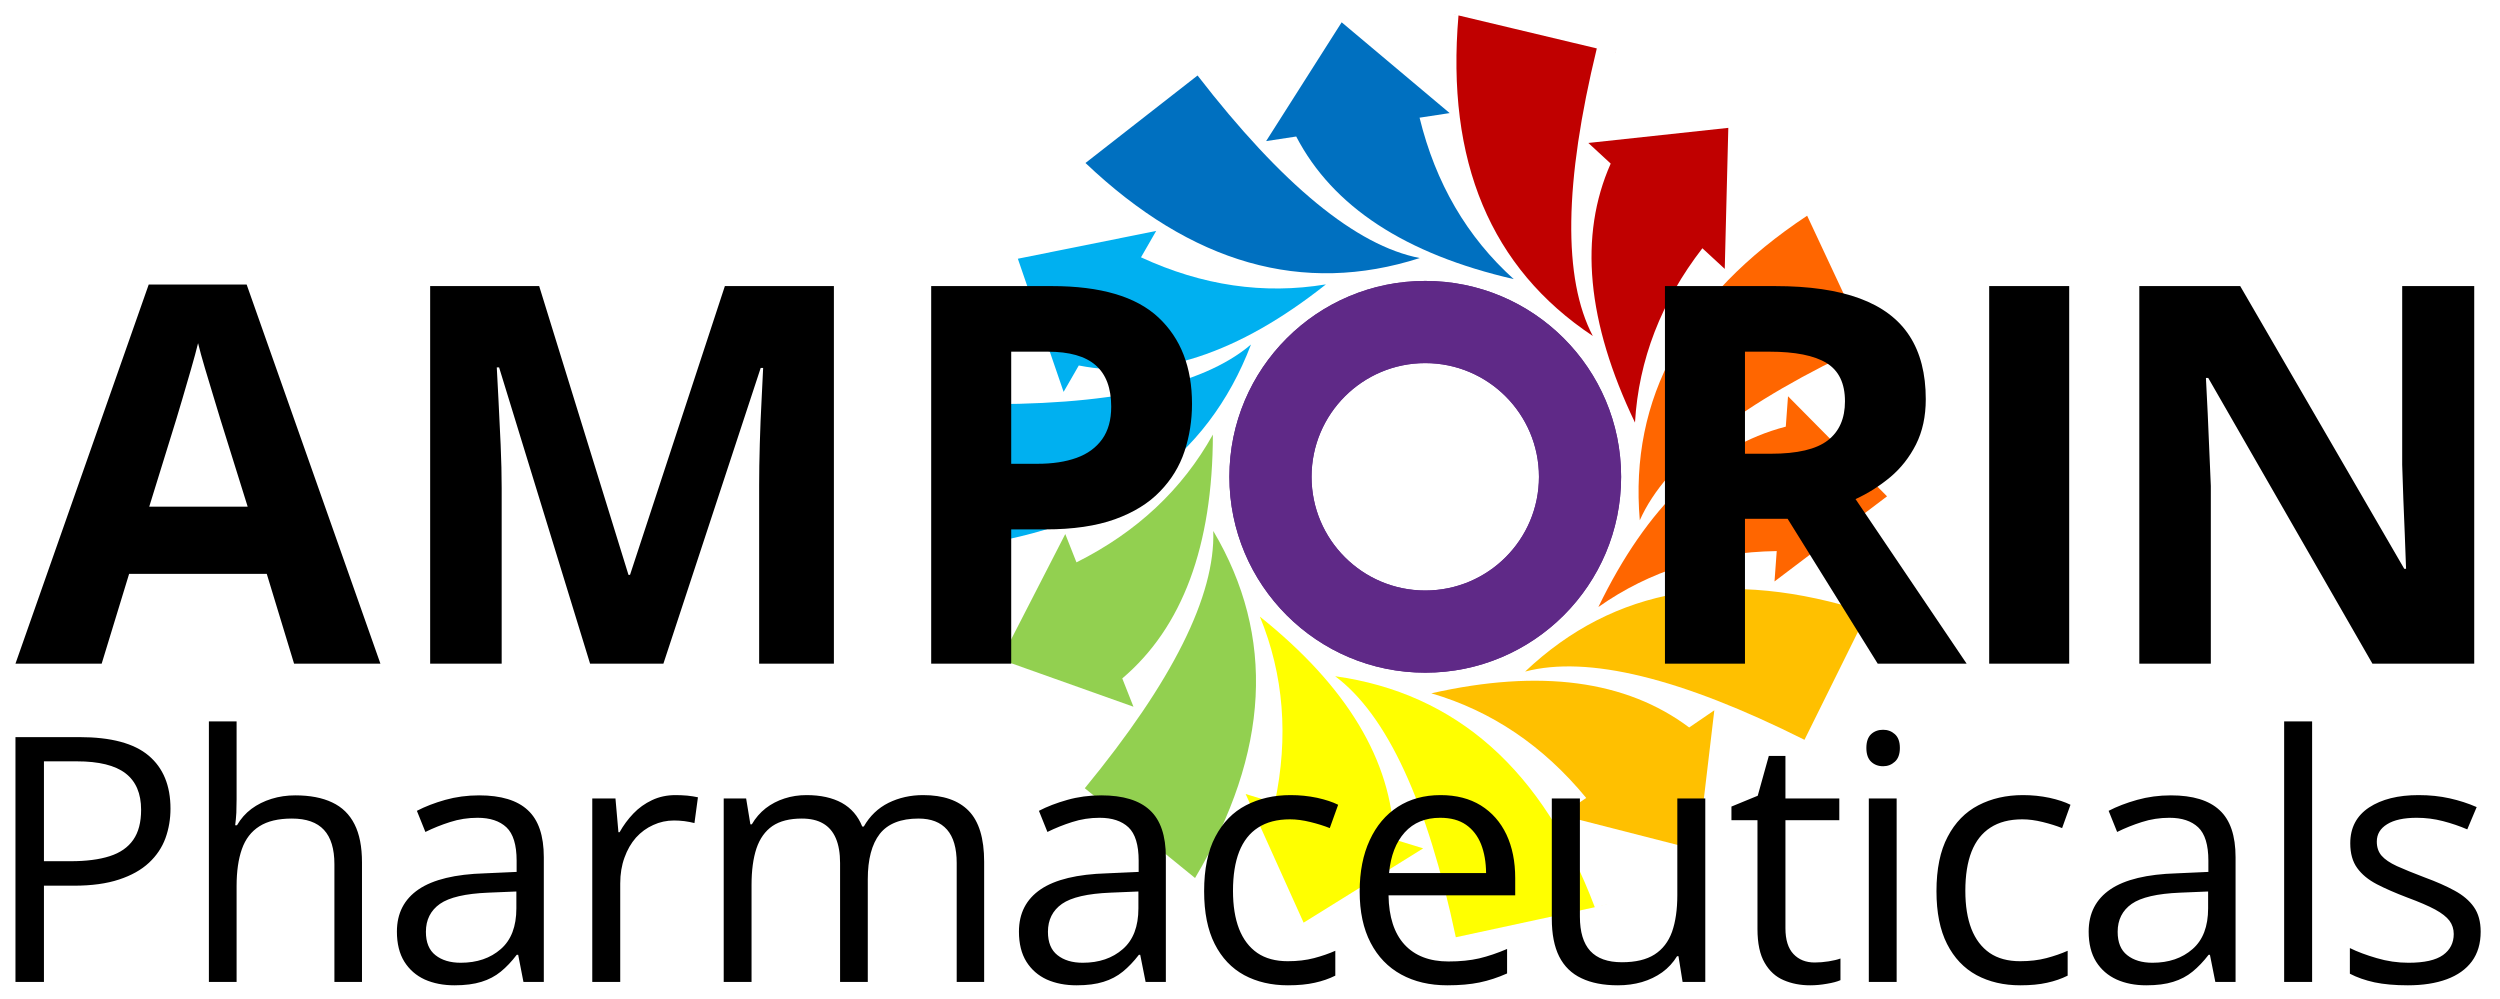
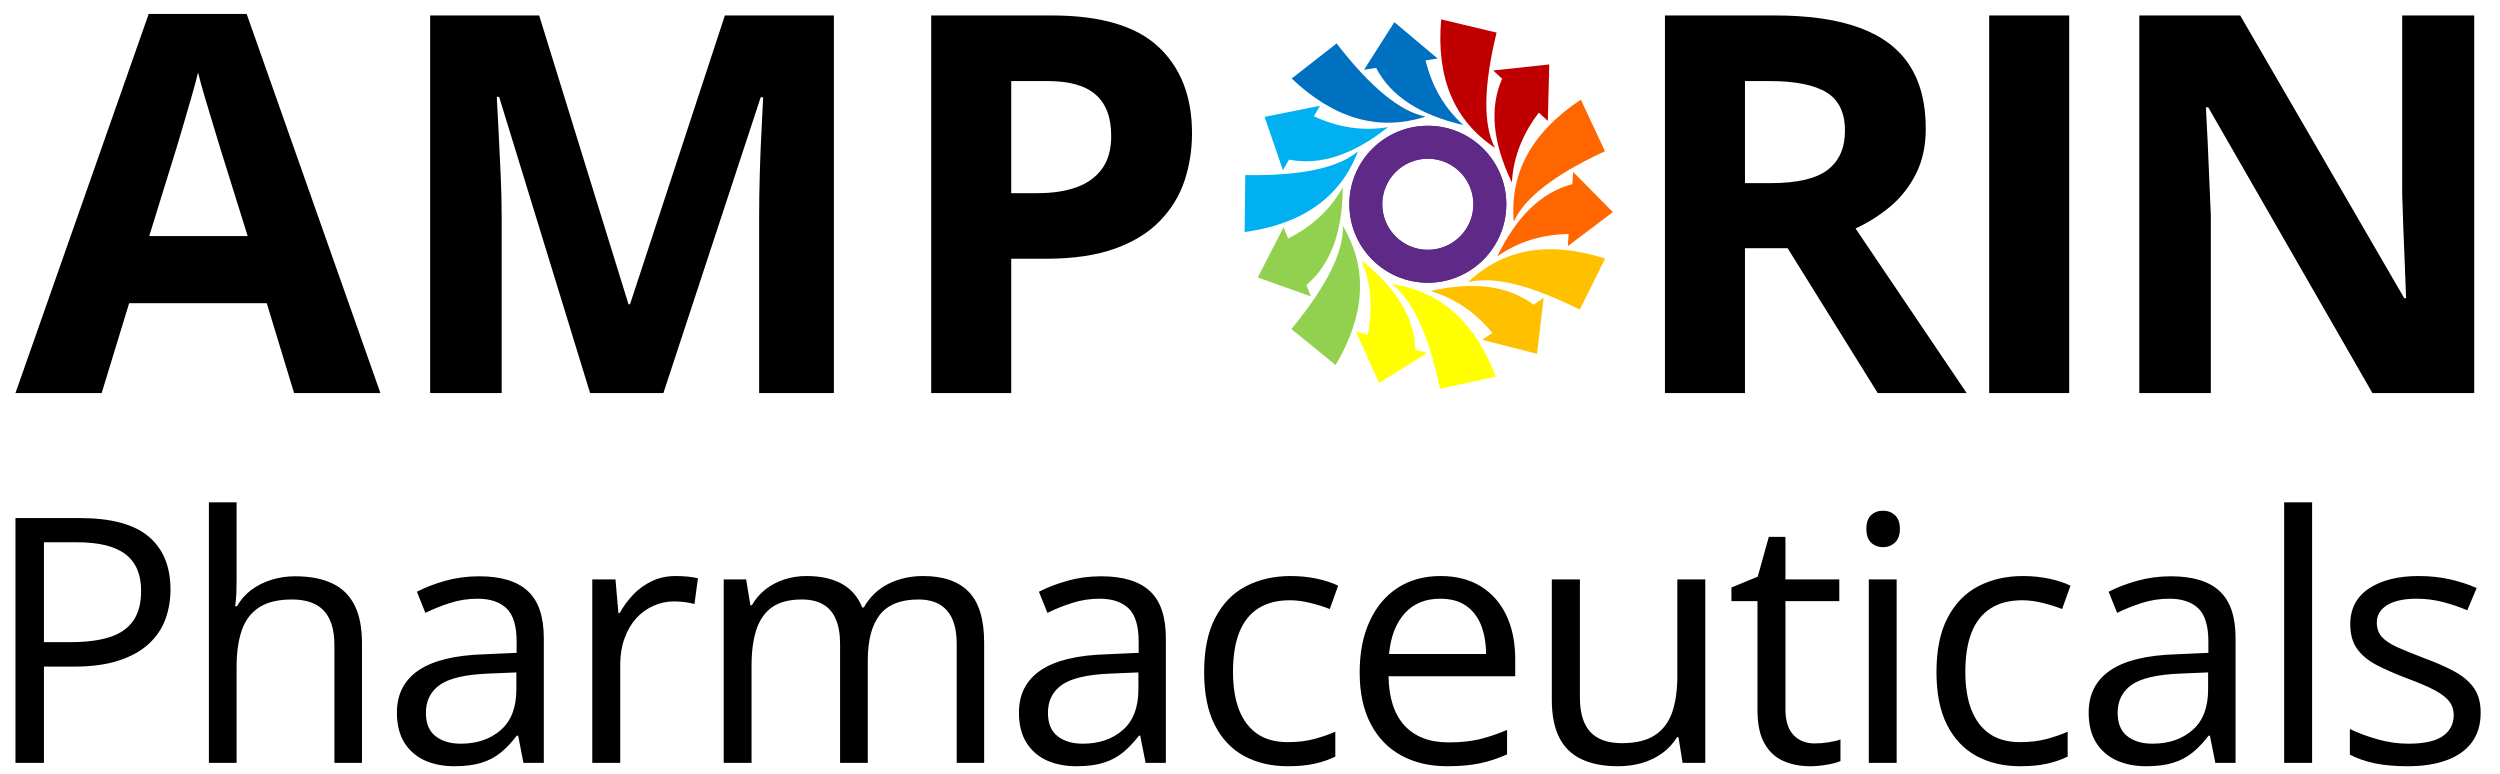
- <svg xmlns="http://www.w3.org/2000/svg" viewBox="30 10 1940 775" style="color:#000">
-   <g transform="translate(1136.00 380.00) scale(0.42517) translate(-2504.5 -1126.5)">
+ <svg xmlns="http://www.w3.org/2000/svg" viewBox="30 220 1940 600" style="color:#000">
+   <g transform="translate(1138.00 378.50) scale(0.17036) translate(-2504.5 -1126.5)">
    <path d="M2666.02 765.694C2467.75 720.031 2335.4 633.271 2268.98 505.413L2214.05 513.797 2351.92 296.956 2549.04 462.664 2494.11 471.048C2523.37 590.652 2580.67 688.868 2666.02 765.694Z" fill="#0070C0" />
    <path d="M2887.29 1027.54C2799.26 844.106 2784.49 686.547 2842.96 554.863L2802.14 517.169 3057.62 489.619 3051.11 747.049 3010.28 709.354C2935.07 806.845 2894.07 912.907 2887.29 1027.54Z" fill="#C00000" />
    <path d="M2820.49 1364.14C2909.1 1180.99 3023.11 1071.25 3162.54 1034.92L3166.58 979.5 3347.33 1162.14 3141.94 1317.47 3145.98 1262.05C3022.87 1263.98 2914.37 1298.01 2820.49 1364.14Z" fill="#FF6600" />
    <path d="M2515.59 1521.66C2714.05 1476.83 2870.93 1497.62 2986.22 1584.03L3032.08 1552.66 3001.87 1807.84 2752.4 1743.99 2798.26 1712.62C2720.03 1617.53 2625.81 1553.88 2515.59 1521.66Z" fill="#FFC000" />
    <path d="M2202.67 1381.67C2361.54 1508.79 2443.18 1644.35 2447.6 1788.37L2500.73 1804.63 2282.47 1940.24 2176.7 1705.46 2229.83 1721.72C2255.33 1601.26 2246.27 1487.91 2202.67 1381.67Z" fill="#FFFF00" />
    <path d="M2116.88 1049.45C2116.5 1252.92 2061.37 1401.25 1951.51 1494.47L1971.91 1546.16 1729.82 1460 1847.49 1230.95 1867.9 1282.64C1977.99 1227.49 2060.98 1149.76 2116.88 1049.45Z" fill="#92D050" />
    <path d="M2323.22 775.294C2163.87 901.8 2013.51 951.143 1872.14 923.322L1844.43 971.488 1760.92 728.476 2013.39 677.744 1985.68 725.911C2097.42 777.634 2209.94 794.095 2323.22 775.294Z" fill="#00B0F0" />
    <path d="M2810.29 869.454C2623.92 745.631 2542.21 550.623 2565.16 284.432L2506.57 270.457 2667.45 308.804 2876.18 358.609 2817.59 344.635C2757.96 589.902 2755.53 764.842 2810.29 869.454Z" fill="#C00000" />
    <path d="M2896.05 1205.86C2877.01 982.917 2978.82 797.611 3201.48 649.942L3175.96 595.377 3246.05 745.178 3336.95 939.568 3311.42 885.003C3082.32 990.945 2943.86 1097.9 2896.05 1205.86Z" fill="#FF6600" />
    <path d="M2686.75 1481.98C2849.13 1328.04 3057.47 1292.03 3311.78 1373.96L3338.51 1319.98 3265.14 1468.2 3169.9 1660.5 3196.63 1606.52C2970.92 1493.52 2800.96 1452.01 2686.75 1481.98Z" fill="#FFC000" />
    <path d="M2340.03 1490.46C2561.62 1521.57 2719.59 1662.1 2813.94 1912.07L2872.82 1899.35 2711.17 1934.3 2501.41 1979.61 2560.29 1966.88C2508.05 1719.94 2434.63 1561.13 2340.03 1490.46Z" fill="#FFFF00" />
    <path d="M2117.59 1225.33C2231.7 1417.8 2220.62 1628.95 2084.34 1858.76L2131.05 1896.79 2002.79 1792.39 1836.39 1656.88 1883.11 1694.91C2043.33 1499.87 2121.49 1343.35 2117.59 1225.33Z" fill="#92D050" />
    <path d="M2186.45 885.028C2106.76 1094.12 1934.57 1216.81 1669.87 1253.11L1669.16 1313.35 1671.09 1147.97 1673.65 933.394 1672.93 993.628C1925.31 997.708 2096.48 961.508 2186.45 885.028Z" fill="#00B0F0" />
    <path d="M2494.46 727.232C2281.41 795.606 2078.04 737.774 1884.35 553.735L1836.87 590.802 1967.22 489.014 2136.39 356.98 2088.9 394.049C2243.36 593.687 2378.54 704.748 2494.46 727.232Z" fill="#0070C0" />
    <path d="M2862 1125.91C2862.33 1323.35 2702.53 1483.67 2505.09 1484 2307.65 1484.33 2147.33 1324.53 2147 1127.09 2146.67 929.652 2306.46 769.328 2503.91 769 2701.33 768.673 2861.65 928.436 2862 1125.86L2712.01 1126.13C2711.8 1011.52 2618.73 918.788 2504.13 918.993 2389.53 919.199 2296.79 1012.27 2296.99 1126.87 2297.2 1241.48 2390.27 1334.21 2504.87 1334.01 2619.46 1333.8 2712.2 1240.75 2712.01 1126.16Z" fill="#5F2987" />
    <path d="M714.999 356.907C715.327 554.348 555.535 714.672 358.093 715 160.652 715.327 0.328 555.535 0 358.094-0.328 160.652 159.465 0.328 356.906 0 554.329-0.327 714.645 159.436 714.999 356.859L565.007 357.128C564.802 242.525 471.731 149.788 357.128 149.993 242.525 150.199 149.788 243.27 149.993 357.872 150.199 472.475 243.27 565.213 357.873 565.007 472.465 564.801 565.198 471.748 565.007 357.156Z" fill="#5F2987" transform="matrix(-1 0 0 1 2862 769)" />
  </g>
-   <path class="lw" fill="currentColor" d="M258.2 525.0 237.0 455.3H130.2L108.9 525.0H42.0L145.4 230.8H221.4L325.2 525.0ZM222.2 403.2 200.9 335.0Q198.9 328.2 195.6 317.5Q192.3 306.8 189.0 295.6Q185.7 284.5 183.7 276.3Q181.7 284.5 178.2 296.6Q174.7 308.8 171.5 319.6Q168.3 330.4 166.9 335.0L145.8 403.2Z M487.9 525.0 417.3 295.1H415.5Q415.9 303.3 416.8 319.9Q417.7 336.4 418.5 355.1Q419.3 373.7 419.3 388.7V525.0H363.8V232.0H448.4L517.7 456.1H518.9L592.5 232.0H677.1V525.0H619.1V386.3Q619.1 372.5 619.6 354.5Q620.1 336.4 621.0 320.1Q621.8 303.7 622.2 295.5H620.3L544.8 525.0Z M846.2 232.0Q902.9 232.0 928.9 256.3Q955.0 280.7 955.0 323.4Q955.0 342.6 949.2 360.2Q943.4 377.7 930.2 391.3Q917.1 405.0 895.3 412.9Q873.4 420.8 841.4 420.8H814.7V525.0H752.6V232.0ZM843.0 282.9H814.7V369.9H835.2Q852.6 369.9 865.4 365.3Q878.2 360.7 885.3 350.8Q892.3 341.0 892.3 325.6Q892.3 303.9 880.2 293.4Q868.2 282.9 843.0 282.9Z M1407.4 232.0Q1447.3 232.0 1473.2 241.6Q1499.2 251.2 1511.8 270.7Q1524.4 290.1 1524.4 319.8Q1524.4 339.8 1516.8 354.9Q1509.2 369.9 1496.8 380.3Q1484.3 390.7 1469.9 397.3L1556.1 525.0H1487.1L1417.2 412.6H1384.1V525.0H1322.0V232.0ZM1403.0 282.9H1384.1V362.1H1404.2Q1435.0 362.1 1448.4 351.7Q1461.7 341.4 1461.7 321.4Q1461.7 300.5 1447.4 291.7Q1433.0 282.9 1403.0 282.9Z M1573.6 525.0V232.0H1635.7V525.0Z M1950.0 525.0H1871.0L1743.6 303.3H1741.8Q1742.6 317.2 1743.2 331.2Q1743.8 345.2 1744.4 359.2Q1745.0 373.1 1745.6 387.1V525.0H1690.1V232.0H1768.4L1895.7 451.4H1897.1Q1896.7 437.8 1896.1 424.4Q1895.5 411.0 1895.0 397.5Q1894.5 384.1 1894.1 370.7V232.0H1950.0Z M91.6 582.0Q128.4 582.0 145.4 596.4Q162.3 610.7 162.3 637.5Q162.3 649.6 158.4 660.4Q154.4 671.3 145.6 679.5Q136.7 687.8 122.4 692.5Q108.0 697.3 87.2 697.3H64.1V772.0H42.0V582.0ZM89.6 600.8H64.1V678.3H84.8Q103.0 678.3 115.1 674.4Q127.3 670.5 133.4 661.7Q139.5 653.0 139.5 638.4Q139.5 619.4 127.4 610.1Q115.3 600.8 89.6 600.8Z M213.6 569.8V630.2Q213.6 635.4 213.4 640.7Q213.1 645.9 212.5 650.4H213.9Q218.3 642.8 225.1 637.7Q232.0 632.6 240.7 629.9Q249.4 627.2 259.1 627.2Q276.3 627.2 287.8 632.7Q299.3 638.1 305.1 649.6Q310.9 661.0 310.9 679.2V772.0H289.5V680.6Q289.5 662.8 281.4 654.0Q273.3 645.2 256.5 645.2Q240.7 645.2 231.3 651.2Q221.8 657.2 217.7 668.9Q213.6 680.6 213.6 697.5V772.0H192.1V569.8Z M401.8 627.2Q427.3 627.2 439.6 638.7Q452.0 650.1 452.0 675.2V772.0H436.2L432.1 750.9H431.0Q425.1 758.7 418.6 764.0Q412.1 769.3 403.6 771.9Q395.0 774.6 382.7 774.6Q369.7 774.6 359.6 770.1Q349.6 765.5 343.8 756.3Q338.0 747.0 338.0 732.9Q338.0 711.6 354.9 700.1Q371.8 688.7 406.3 687.7L430.9 686.6V677.9Q430.9 659.5 423.0 652.0Q415.1 644.6 400.6 644.6Q389.5 644.6 379.3 647.9Q369.2 651.1 360.1 655.6L353.5 639.2Q363.1 634.2 375.5 630.7Q388.0 627.2 401.8 627.2ZM430.7 701.8 408.9 702.7Q382.3 703.8 371.4 711.4Q360.5 719.1 360.5 733.1Q360.5 745.4 367.9 751.2Q375.3 757.1 387.5 757.1Q406.5 757.1 418.6 746.5Q430.7 736.0 430.7 714.9Z M554.3 627.0Q558.6 627.0 563.3 627.4Q568.0 627.9 571.6 628.7L568.9 648.7Q565.4 647.8 561.1 647.2Q556.8 646.7 553.0 646.7Q544.5 646.7 536.9 650.2Q529.3 653.6 523.5 660.0Q517.8 666.5 514.6 675.5Q511.3 684.5 511.3 695.6V772.0H489.6V629.6H507.6L509.9 655.8H510.8Q515.2 647.9 521.5 641.3Q527.7 634.8 536.0 630.9Q544.2 627.0 554.3 627.0Z M746.3 627.0Q769.8 627.0 781.7 639.2Q793.7 651.5 793.7 678.7V772.0H772.4V679.7Q772.4 662.4 764.9 653.8Q757.4 645.2 742.8 645.2Q722.1 645.2 712.7 657.1Q703.4 669.1 703.4 692.3V772.0H681.9V679.7Q681.9 668.2 678.6 660.5Q675.3 652.8 668.7 649.0Q662.2 645.2 652.2 645.2Q638.0 645.2 629.4 651.0Q620.9 656.9 617.0 668.4Q613.2 679.9 613.2 696.6V772.0H591.6V629.6H609.0L612.3 649.7H613.4Q617.7 642.3 624.2 637.2Q630.7 632.2 638.8 629.6Q646.8 627.0 655.9 627.0Q672.2 627.0 683.2 633.0Q694.2 639.1 699.1 651.4H700.3Q707.3 639.1 719.5 633.0Q731.7 627.0 746.3 627.0Z M884.5 627.2Q910.0 627.2 922.3 638.7Q934.7 650.1 934.7 675.2V772.0H919.0L914.8 750.9H913.8Q907.8 758.7 901.3 764.0Q894.8 769.3 886.3 771.9Q877.8 774.6 865.4 774.6Q852.4 774.6 842.3 770.1Q832.3 765.5 826.5 756.3Q820.7 747.0 820.7 732.9Q820.7 711.6 837.6 700.1Q854.5 688.7 889.1 687.7L913.6 686.6V677.9Q913.6 659.5 905.7 652.0Q897.8 644.6 883.3 644.6Q872.2 644.6 862.0 647.9Q851.9 651.1 842.8 655.6L836.2 639.2Q845.8 634.2 858.3 630.7Q870.7 627.2 884.5 627.2ZM913.4 701.8 891.7 702.7Q865.0 703.8 854.1 711.4Q843.2 719.1 843.2 733.1Q843.2 745.4 850.6 751.2Q858.0 757.1 870.2 757.1Q889.2 757.1 901.3 746.5Q913.4 736.0 913.4 714.9Z M1029.4 774.6Q1010.2 774.6 995.5 766.7Q980.8 758.7 972.6 742.5Q964.4 726.3 964.4 701.6Q964.4 675.7 973.1 659.3Q981.7 642.8 996.9 634.9Q1012.1 627.0 1031.5 627.0Q1042.1 627.0 1052.1 629.1Q1062.0 631.3 1068.4 634.5L1061.9 652.6Q1055.4 650.0 1046.9 647.9Q1038.4 645.8 1031.0 645.8Q1016.1 645.8 1006.3 652.2Q996.5 658.5 991.6 670.9Q986.8 683.2 986.8 701.3Q986.8 718.6 991.5 730.8Q996.3 743.0 1005.7 749.5Q1015.1 755.9 1029.3 755.9Q1040.6 755.9 1049.7 753.5Q1058.8 751.1 1066.2 747.8V767.1Q1059.0 770.7 1050.3 772.6Q1041.5 774.6 1029.4 774.6Z M1147.9 627.0Q1166.1 627.0 1179.1 635.0Q1192.1 643.1 1199.0 657.6Q1205.8 672.1 1205.8 691.4V704.8H1107.5Q1107.9 729.9 1119.9 743.0Q1132.0 756.1 1154.0 756.1Q1167.5 756.1 1177.9 753.7Q1188.3 751.2 1199.5 746.4V765.4Q1188.7 770.2 1178.1 772.4Q1167.5 774.6 1153.1 774.6Q1132.6 774.6 1117.3 766.2Q1102.0 757.8 1093.6 741.6Q1085.1 725.3 1085.1 701.8Q1085.1 678.8 1092.9 662.0Q1100.6 645.2 1114.7 636.1Q1128.8 627.0 1147.9 627.0ZM1147.6 644.6Q1130.3 644.6 1120.1 655.9Q1109.8 667.3 1107.9 687.5H1183.2Q1183.1 674.8 1179.3 665.1Q1175.4 655.4 1167.6 650.0Q1159.8 644.6 1147.6 644.6Z M1353.3 629.6V772.0H1335.7L1332.5 752.0H1331.4Q1326.9 759.4 1319.9 764.5Q1312.9 769.5 1304.1 772.1Q1295.4 774.6 1285.5 774.6Q1268.6 774.6 1257.2 769.1Q1245.7 763.7 1239.9 752.2Q1234.2 740.8 1234.2 722.9V629.6H1256.0V721.3Q1256.0 739.1 1264.0 747.9Q1272.1 756.7 1288.6 756.7Q1304.5 756.7 1313.9 750.7Q1323.3 744.7 1327.5 733.1Q1331.6 721.4 1331.6 704.6V629.6Z M1438.2 756.9Q1443.5 756.9 1449.1 756.0Q1454.7 755.1 1458.2 753.8V770.6Q1454.4 772.3 1447.7 773.4Q1441.0 774.6 1434.7 774.6Q1423.3 774.6 1414.1 770.6Q1404.9 766.7 1399.4 757.2Q1393.8 747.7 1393.8 730.9V646.5H1373.6V635.9L1394.0 627.5L1402.6 596.6H1415.5V629.6H1457.3V646.5H1415.5V730.3Q1415.5 743.7 1421.7 750.3Q1427.9 756.9 1438.2 756.9Z M1501.8 629.6V772.0H1480.2V629.6ZM1491.3 576.3Q1496.6 576.3 1500.4 579.7Q1504.3 583.2 1504.3 590.4Q1504.3 597.6 1500.4 601.1Q1496.6 604.6 1491.3 604.6Q1485.7 604.6 1482.0 601.1Q1478.3 597.6 1478.3 590.4Q1478.3 583.2 1482.0 579.7Q1485.7 576.3 1491.3 576.3Z M1597.7 774.6Q1578.5 774.6 1563.8 766.7Q1549.1 758.7 1540.9 742.5Q1532.7 726.3 1532.7 701.6Q1532.7 675.7 1541.4 659.3Q1550.0 642.8 1565.2 634.9Q1580.4 627.0 1599.8 627.0Q1610.4 627.0 1620.4 629.1Q1630.3 631.3 1636.7 634.5L1630.2 652.6Q1623.7 650.0 1615.2 647.9Q1606.7 645.8 1599.3 645.8Q1584.4 645.8 1574.6 652.2Q1564.8 658.5 1559.9 670.9Q1555.1 683.2 1555.1 701.3Q1555.1 718.6 1559.8 730.8Q1564.6 743.0 1574.0 749.5Q1583.4 755.9 1597.6 755.9Q1608.9 755.9 1618.0 753.5Q1627.1 751.1 1634.5 747.8V767.1Q1627.3 770.7 1618.6 772.6Q1609.8 774.6 1597.7 774.6Z M1714.6 627.2Q1740.1 627.2 1752.4 638.7Q1764.8 650.1 1764.8 675.2V772.0H1749.1L1744.9 750.9H1743.9Q1737.9 758.7 1731.4 764.0Q1724.9 769.3 1716.4 771.9Q1707.9 774.6 1695.5 774.6Q1682.5 774.6 1672.5 770.1Q1662.4 765.5 1656.6 756.3Q1650.8 747.0 1650.8 732.9Q1650.8 711.6 1667.7 700.1Q1684.6 688.7 1719.2 687.7L1743.7 686.6V677.9Q1743.7 659.5 1735.8 652.0Q1727.9 644.6 1713.5 644.6Q1702.3 644.6 1692.1 647.9Q1682.0 651.1 1672.9 655.6L1666.3 639.2Q1675.9 634.2 1688.4 630.7Q1700.9 627.2 1714.6 627.2ZM1743.5 701.8 1721.8 702.7Q1695.1 703.8 1684.2 711.4Q1673.3 719.1 1673.3 733.1Q1673.3 745.4 1680.7 751.2Q1688.1 757.1 1700.3 757.1Q1719.3 757.1 1731.4 746.5Q1743.5 736.0 1743.5 714.9Z M1824.2 772.0H1802.5V569.8H1824.2Z M1955.0 733.0Q1955.0 746.7 1948.2 756.0Q1941.4 765.2 1928.7 769.9Q1916.0 774.6 1898.5 774.6Q1883.5 774.6 1872.6 772.3Q1861.7 769.9 1853.5 765.6V745.7Q1862.2 750.0 1874.3 753.5Q1886.4 757.1 1899.0 757.1Q1917.4 757.1 1925.8 751.1Q1934.1 745.1 1934.1 734.8Q1934.1 729.0 1930.8 724.5Q1927.4 720.0 1919.7 715.8Q1911.9 711.6 1898.1 706.5Q1884.4 701.3 1874.5 696.2Q1864.5 691.0 1859.2 683.6Q1853.8 676.2 1853.8 664.4Q1853.8 646.3 1868.4 636.6Q1883.0 627.0 1906.8 627.0Q1919.7 627.0 1930.9 629.5Q1942.1 632.0 1951.9 636.3L1944.6 653.6Q1935.8 649.8 1925.8 647.2Q1915.8 644.6 1905.4 644.6Q1890.4 644.6 1882.4 649.6Q1874.4 654.5 1874.4 663.1Q1874.4 669.7 1878.1 674.0Q1881.8 678.3 1890.0 682.1Q1898.2 685.8 1911.6 690.9Q1925.0 695.8 1934.7 701.1Q1944.5 706.4 1949.7 713.8Q1955.0 721.3 1955.0 733.0Z" />
+   <path class="lw" fill="currentColor" d="M258.2 525.0 237.0 455.3H130.2L108.9 525.0H42.0L145.4 230.8H221.4L325.2 525.0ZM222.2 403.2 200.9 335.0Q198.9 328.2 195.6 317.5Q192.3 306.8 189.0 295.6Q185.7 284.5 183.7 276.3Q181.7 284.5 178.2 296.6Q174.7 308.8 171.5 319.6Q168.3 330.4 166.9 335.0L145.8 403.2Z M487.9 525.0 417.3 295.1H415.5Q415.9 303.3 416.8 319.9Q417.7 336.4 418.5 355.1Q419.3 373.7 419.3 388.7V525.0H363.8V232.0H448.4L517.7 456.1H518.9L592.5 232.0H677.1V525.0H619.1V386.3Q619.1 372.5 619.6 354.5Q620.1 336.4 621.0 320.1Q621.8 303.7 622.2 295.5H620.3L544.8 525.0Z M846.2 232.0Q902.9 232.0 928.9 256.3Q955.0 280.7 955.0 323.4Q955.0 342.6 949.2 360.2Q943.4 377.7 930.2 391.3Q917.1 405.0 895.3 412.9Q873.4 420.8 841.4 420.8H814.7V525.0H752.6V232.0ZM843.0 282.9H814.7V369.9H835.2Q852.6 369.9 865.4 365.3Q878.2 360.7 885.3 350.8Q892.3 341.0 892.3 325.6Q892.3 303.9 880.2 293.4Q868.2 282.9 843.0 282.9Z M1407.4 232.0Q1447.3 232.0 1473.2 241.6Q1499.2 251.2 1511.8 270.7Q1524.4 290.1 1524.4 319.8Q1524.4 339.8 1516.8 354.9Q1509.2 369.9 1496.8 380.3Q1484.3 390.7 1469.9 397.3L1556.1 525.0H1487.1L1417.2 412.6H1384.1V525.0H1322.0V232.0ZM1403.0 282.9H1384.1V362.1H1404.2Q1435.0 362.1 1448.4 351.7Q1461.7 341.4 1461.7 321.4Q1461.7 300.5 1447.4 291.7Q1433.0 282.9 1403.0 282.9Z M1573.6 525.0V232.0H1635.7V525.0Z M1950.0 525.0H1871.0L1743.6 303.3H1741.8Q1742.6 317.2 1743.2 331.2Q1743.8 345.2 1744.4 359.2Q1745.0 373.1 1745.6 387.1V525.0H1690.1V232.0H1768.4L1895.7 451.4H1897.1Q1896.7 437.8 1896.1 424.4Q1895.5 411.0 1895.0 397.5Q1894.5 384.1 1894.1 370.7V232.0H1950.0Z M91.6 622.0Q128.4 622.0 145.4 636.4Q162.3 650.7 162.3 677.5Q162.3 689.6 158.4 700.4Q154.4 711.3 145.6 719.5Q136.7 727.8 122.4 732.5Q108.0 737.3 87.2 737.3H64.1V812.0H42.0V622.0ZM89.6 640.8H64.1V718.3H84.8Q103.0 718.3 115.1 714.4Q127.3 710.5 133.4 701.7Q139.5 693.0 139.5 678.4Q139.5 659.4 127.4 650.1Q115.3 640.8 89.6 640.8Z M213.6 609.8V670.2Q213.6 675.4 213.4 680.7Q213.1 685.9 212.5 690.4H213.9Q218.3 682.8 225.1 677.7Q232.0 672.6 240.7 669.9Q249.4 667.2 259.1 667.2Q276.3 667.2 287.8 672.7Q299.3 678.1 305.1 689.6Q310.9 701.0 310.9 719.2V812.0H289.5V720.6Q289.5 702.8 281.4 694.0Q273.3 685.2 256.5 685.2Q240.7 685.2 231.3 691.2Q221.8 697.2 217.7 708.9Q213.6 720.6 213.6 737.5V812.0H192.1V609.8Z M401.8 667.2Q427.3 667.2 439.6 678.7Q452.0 690.1 452.0 715.2V812.0H436.2L432.1 790.9H431.0Q425.1 798.7 418.6 804.0Q412.1 809.3 403.6 811.9Q395.0 814.6 382.7 814.6Q369.7 814.6 359.6 810.1Q349.6 805.5 343.8 796.3Q338.0 787.0 338.0 772.9Q338.0 751.6 354.9 740.1Q371.8 728.7 406.3 727.7L430.9 726.6V717.9Q430.9 699.5 423.0 692.0Q415.1 684.6 400.6 684.6Q389.5 684.6 379.3 687.9Q369.2 691.1 360.1 695.6L353.5 679.2Q363.1 674.2 375.5 670.7Q388.0 667.2 401.8 667.2ZM430.7 741.8 408.9 742.7Q382.3 743.8 371.4 751.4Q360.5 759.1 360.5 773.1Q360.5 785.4 367.9 791.2Q375.3 797.1 387.5 797.1Q406.5 797.1 418.6 786.5Q430.7 776.0 430.7 754.9Z M554.3 667.0Q558.6 667.0 563.3 667.4Q568.0 667.9 571.6 668.7L568.9 688.7Q565.4 687.8 561.1 687.2Q556.8 686.7 553.0 686.7Q544.5 686.7 536.9 690.2Q529.3 693.6 523.5 700.0Q517.8 706.5 514.6 715.5Q511.3 724.5 511.3 735.6V812.0H489.6V669.6H507.6L509.9 695.8H510.8Q515.2 687.9 521.5 681.3Q527.7 674.8 536.0 670.9Q544.2 667.0 554.3 667.0Z M746.3 667.0Q769.8 667.0 781.7 679.2Q793.7 691.5 793.7 718.7V812.0H772.4V719.7Q772.4 702.4 764.9 693.8Q757.4 685.2 742.8 685.2Q722.1 685.2 712.7 697.1Q703.4 709.1 703.4 732.3V812.0H681.9V719.7Q681.9 708.2 678.6 700.5Q675.3 692.8 668.7 689.0Q662.2 685.2 652.2 685.2Q638.0 685.2 629.4 691.0Q620.9 696.9 617.0 708.4Q613.2 719.9 613.2 736.6V812.0H591.6V669.6H609.0L612.3 689.7H613.4Q617.7 682.3 624.2 677.2Q630.7 672.2 638.8 669.6Q646.8 667.0 655.9 667.0Q672.2 667.0 683.2 673.0Q694.2 679.1 699.1 691.4H700.3Q707.3 679.1 719.5 673.0Q731.7 667.0 746.3 667.0Z M884.5 667.2Q910.0 667.2 922.3 678.7Q934.7 690.1 934.7 715.2V812.0H919.0L914.8 790.9H913.8Q907.8 798.7 901.3 804.0Q894.8 809.3 886.3 811.9Q877.8 814.6 865.4 814.6Q852.4 814.6 842.3 810.1Q832.3 805.5 826.5 796.3Q820.7 787.0 820.7 772.9Q820.7 751.6 837.6 740.1Q854.5 728.7 889.1 727.7L913.6 726.6V717.9Q913.6 699.5 905.7 692.0Q897.8 684.6 883.3 684.6Q872.2 684.6 862.0 687.9Q851.9 691.1 842.8 695.6L836.2 679.2Q845.8 674.2 858.3 670.7Q870.7 667.2 884.5 667.2ZM913.4 741.8 891.7 742.7Q865.0 743.8 854.1 751.4Q843.2 759.1 843.2 773.1Q843.2 785.4 850.6 791.2Q858.0 797.1 870.2 797.1Q889.2 797.1 901.3 786.5Q913.4 776.0 913.4 754.9Z M1029.4 814.6Q1010.2 814.6 995.5 806.7Q980.8 798.7 972.6 782.5Q964.4 766.3 964.4 741.6Q964.4 715.7 973.1 699.3Q981.7 682.8 996.9 674.9Q1012.1 667.0 1031.5 667.0Q1042.1 667.0 1052.1 669.1Q1062.0 671.3 1068.4 674.5L1061.9 692.6Q1055.4 690.0 1046.9 687.9Q1038.4 685.8 1031.0 685.8Q1016.1 685.8 1006.3 692.2Q996.5 698.5 991.6 710.9Q986.8 723.2 986.8 741.3Q986.8 758.6 991.5 770.8Q996.3 783.0 1005.7 789.5Q1015.1 795.9 1029.3 795.9Q1040.6 795.9 1049.7 793.5Q1058.8 791.1 1066.2 787.8V807.1Q1059.0 810.7 1050.3 812.6Q1041.5 814.6 1029.4 814.6Z M1147.9 667.0Q1166.1 667.0 1179.1 675.0Q1192.1 683.1 1199.0 697.6Q1205.8 712.1 1205.8 731.4V744.8H1107.5Q1107.9 769.9 1119.9 783.0Q1132.0 796.1 1154.0 796.1Q1167.5 796.1 1177.9 793.7Q1188.3 791.2 1199.5 786.4V805.4Q1188.7 810.2 1178.1 812.4Q1167.5 814.6 1153.1 814.6Q1132.6 814.6 1117.3 806.2Q1102.0 797.8 1093.6 781.6Q1085.1 765.3 1085.1 741.8Q1085.1 718.8 1092.9 702.0Q1100.6 685.2 1114.7 676.1Q1128.8 667.0 1147.9 667.0ZM1147.6 684.6Q1130.3 684.6 1120.1 695.9Q1109.8 707.3 1107.9 727.5H1183.2Q1183.1 714.8 1179.3 705.1Q1175.4 695.4 1167.6 690.0Q1159.8 684.6 1147.6 684.6Z M1353.3 669.6V812.0H1335.7L1332.5 792.0H1331.4Q1326.9 799.4 1319.9 804.5Q1312.9 809.5 1304.1 812.1Q1295.4 814.6 1285.5 814.6Q1268.6 814.6 1257.2 809.1Q1245.7 803.7 1239.9 792.2Q1234.2 780.8 1234.2 762.9V669.6H1256.0V761.3Q1256.0 779.1 1264.0 787.9Q1272.1 796.7 1288.6 796.7Q1304.5 796.7 1313.9 790.7Q1323.3 784.7 1327.5 773.1Q1331.6 761.4 1331.6 744.6V669.6Z M1438.2 796.9Q1443.5 796.9 1449.1 796.0Q1454.7 795.1 1458.2 793.8V810.6Q1454.4 812.3 1447.7 813.4Q1441.0 814.6 1434.7 814.6Q1423.3 814.6 1414.1 810.6Q1404.9 806.7 1399.4 797.2Q1393.8 787.7 1393.8 770.9V686.5H1373.6V675.9L1394.0 667.5L1402.6 636.6H1415.5V669.6H1457.3V686.5H1415.5V770.3Q1415.5 783.7 1421.7 790.3Q1427.9 796.9 1438.2 796.9Z M1501.8 669.6V812.0H1480.2V669.6ZM1491.3 616.3Q1496.6 616.3 1500.4 619.7Q1504.3 623.2 1504.3 630.4Q1504.3 637.6 1500.4 641.1Q1496.6 644.6 1491.3 644.6Q1485.7 644.6 1482.0 641.1Q1478.3 637.6 1478.3 630.4Q1478.3 623.2 1482.0 619.7Q1485.7 616.3 1491.3 616.3Z M1597.7 814.6Q1578.5 814.6 1563.8 806.7Q1549.1 798.7 1540.9 782.5Q1532.7 766.3 1532.7 741.6Q1532.7 715.7 1541.4 699.3Q1550.0 682.8 1565.2 674.9Q1580.4 667.0 1599.8 667.0Q1610.4 667.0 1620.4 669.1Q1630.3 671.3 1636.7 674.5L1630.2 692.6Q1623.7 690.0 1615.2 687.9Q1606.7 685.8 1599.3 685.8Q1584.4 685.8 1574.6 692.2Q1564.8 698.5 1559.9 710.9Q1555.1 723.2 1555.1 741.3Q1555.1 758.6 1559.8 770.8Q1564.6 783.0 1574.0 789.5Q1583.4 795.9 1597.6 795.9Q1608.9 795.9 1618.0 793.5Q1627.1 791.1 1634.5 787.8V807.1Q1627.3 810.7 1618.6 812.6Q1609.8 814.6 1597.7 814.6Z M1714.6 667.2Q1740.1 667.2 1752.4 678.7Q1764.8 690.1 1764.8 715.2V812.0H1749.1L1744.9 790.9H1743.9Q1737.9 798.7 1731.4 804.0Q1724.9 809.3 1716.4 811.9Q1707.9 814.6 1695.5 814.6Q1682.5 814.6 1672.5 810.1Q1662.4 805.5 1656.6 796.3Q1650.8 787.0 1650.8 772.9Q1650.8 751.6 1667.7 740.1Q1684.6 728.7 1719.2 727.7L1743.7 726.6V717.9Q1743.7 699.5 1735.8 692.0Q1727.9 684.6 1713.5 684.6Q1702.3 684.6 1692.1 687.9Q1682.0 691.1 1672.9 695.6L1666.3 679.2Q1675.9 674.2 1688.4 670.7Q1700.9 667.2 1714.6 667.2ZM1743.5 741.8 1721.8 742.7Q1695.1 743.8 1684.2 751.4Q1673.3 759.1 1673.3 773.1Q1673.3 785.4 1680.7 791.2Q1688.1 797.1 1700.3 797.1Q1719.3 797.1 1731.4 786.5Q1743.5 776.0 1743.5 754.9Z M1824.2 812.0H1802.5V609.8H1824.2Z M1955.0 773.0Q1955.0 786.7 1948.2 796.0Q1941.4 805.2 1928.7 809.9Q1916.0 814.6 1898.5 814.6Q1883.5 814.6 1872.6 812.3Q1861.7 809.9 1853.5 805.6V785.7Q1862.2 790.0 1874.3 793.5Q1886.4 797.1 1899.0 797.1Q1917.4 797.1 1925.8 791.1Q1934.1 785.1 1934.1 774.8Q1934.1 769.0 1930.8 764.5Q1927.4 760.0 1919.7 755.8Q1911.9 751.6 1898.1 746.5Q1884.4 741.3 1874.5 736.2Q1864.5 731.0 1859.2 723.6Q1853.8 716.2 1853.8 704.4Q1853.8 686.3 1868.4 676.6Q1883.0 667.0 1906.8 667.0Q1919.7 667.0 1930.9 669.5Q1942.1 672.0 1951.9 676.3L1944.6 693.6Q1935.8 689.8 1925.8 687.2Q1915.8 684.6 1905.4 684.6Q1890.4 684.6 1882.4 689.6Q1874.4 694.5 1874.4 703.1Q1874.4 709.7 1878.1 714.0Q1881.8 718.3 1890.0 722.1Q1898.2 725.8 1911.6 730.9Q1925.0 735.8 1934.7 741.1Q1944.5 746.4 1949.7 753.8Q1955.0 761.3 1955.0 773.0Z" />
</svg>
